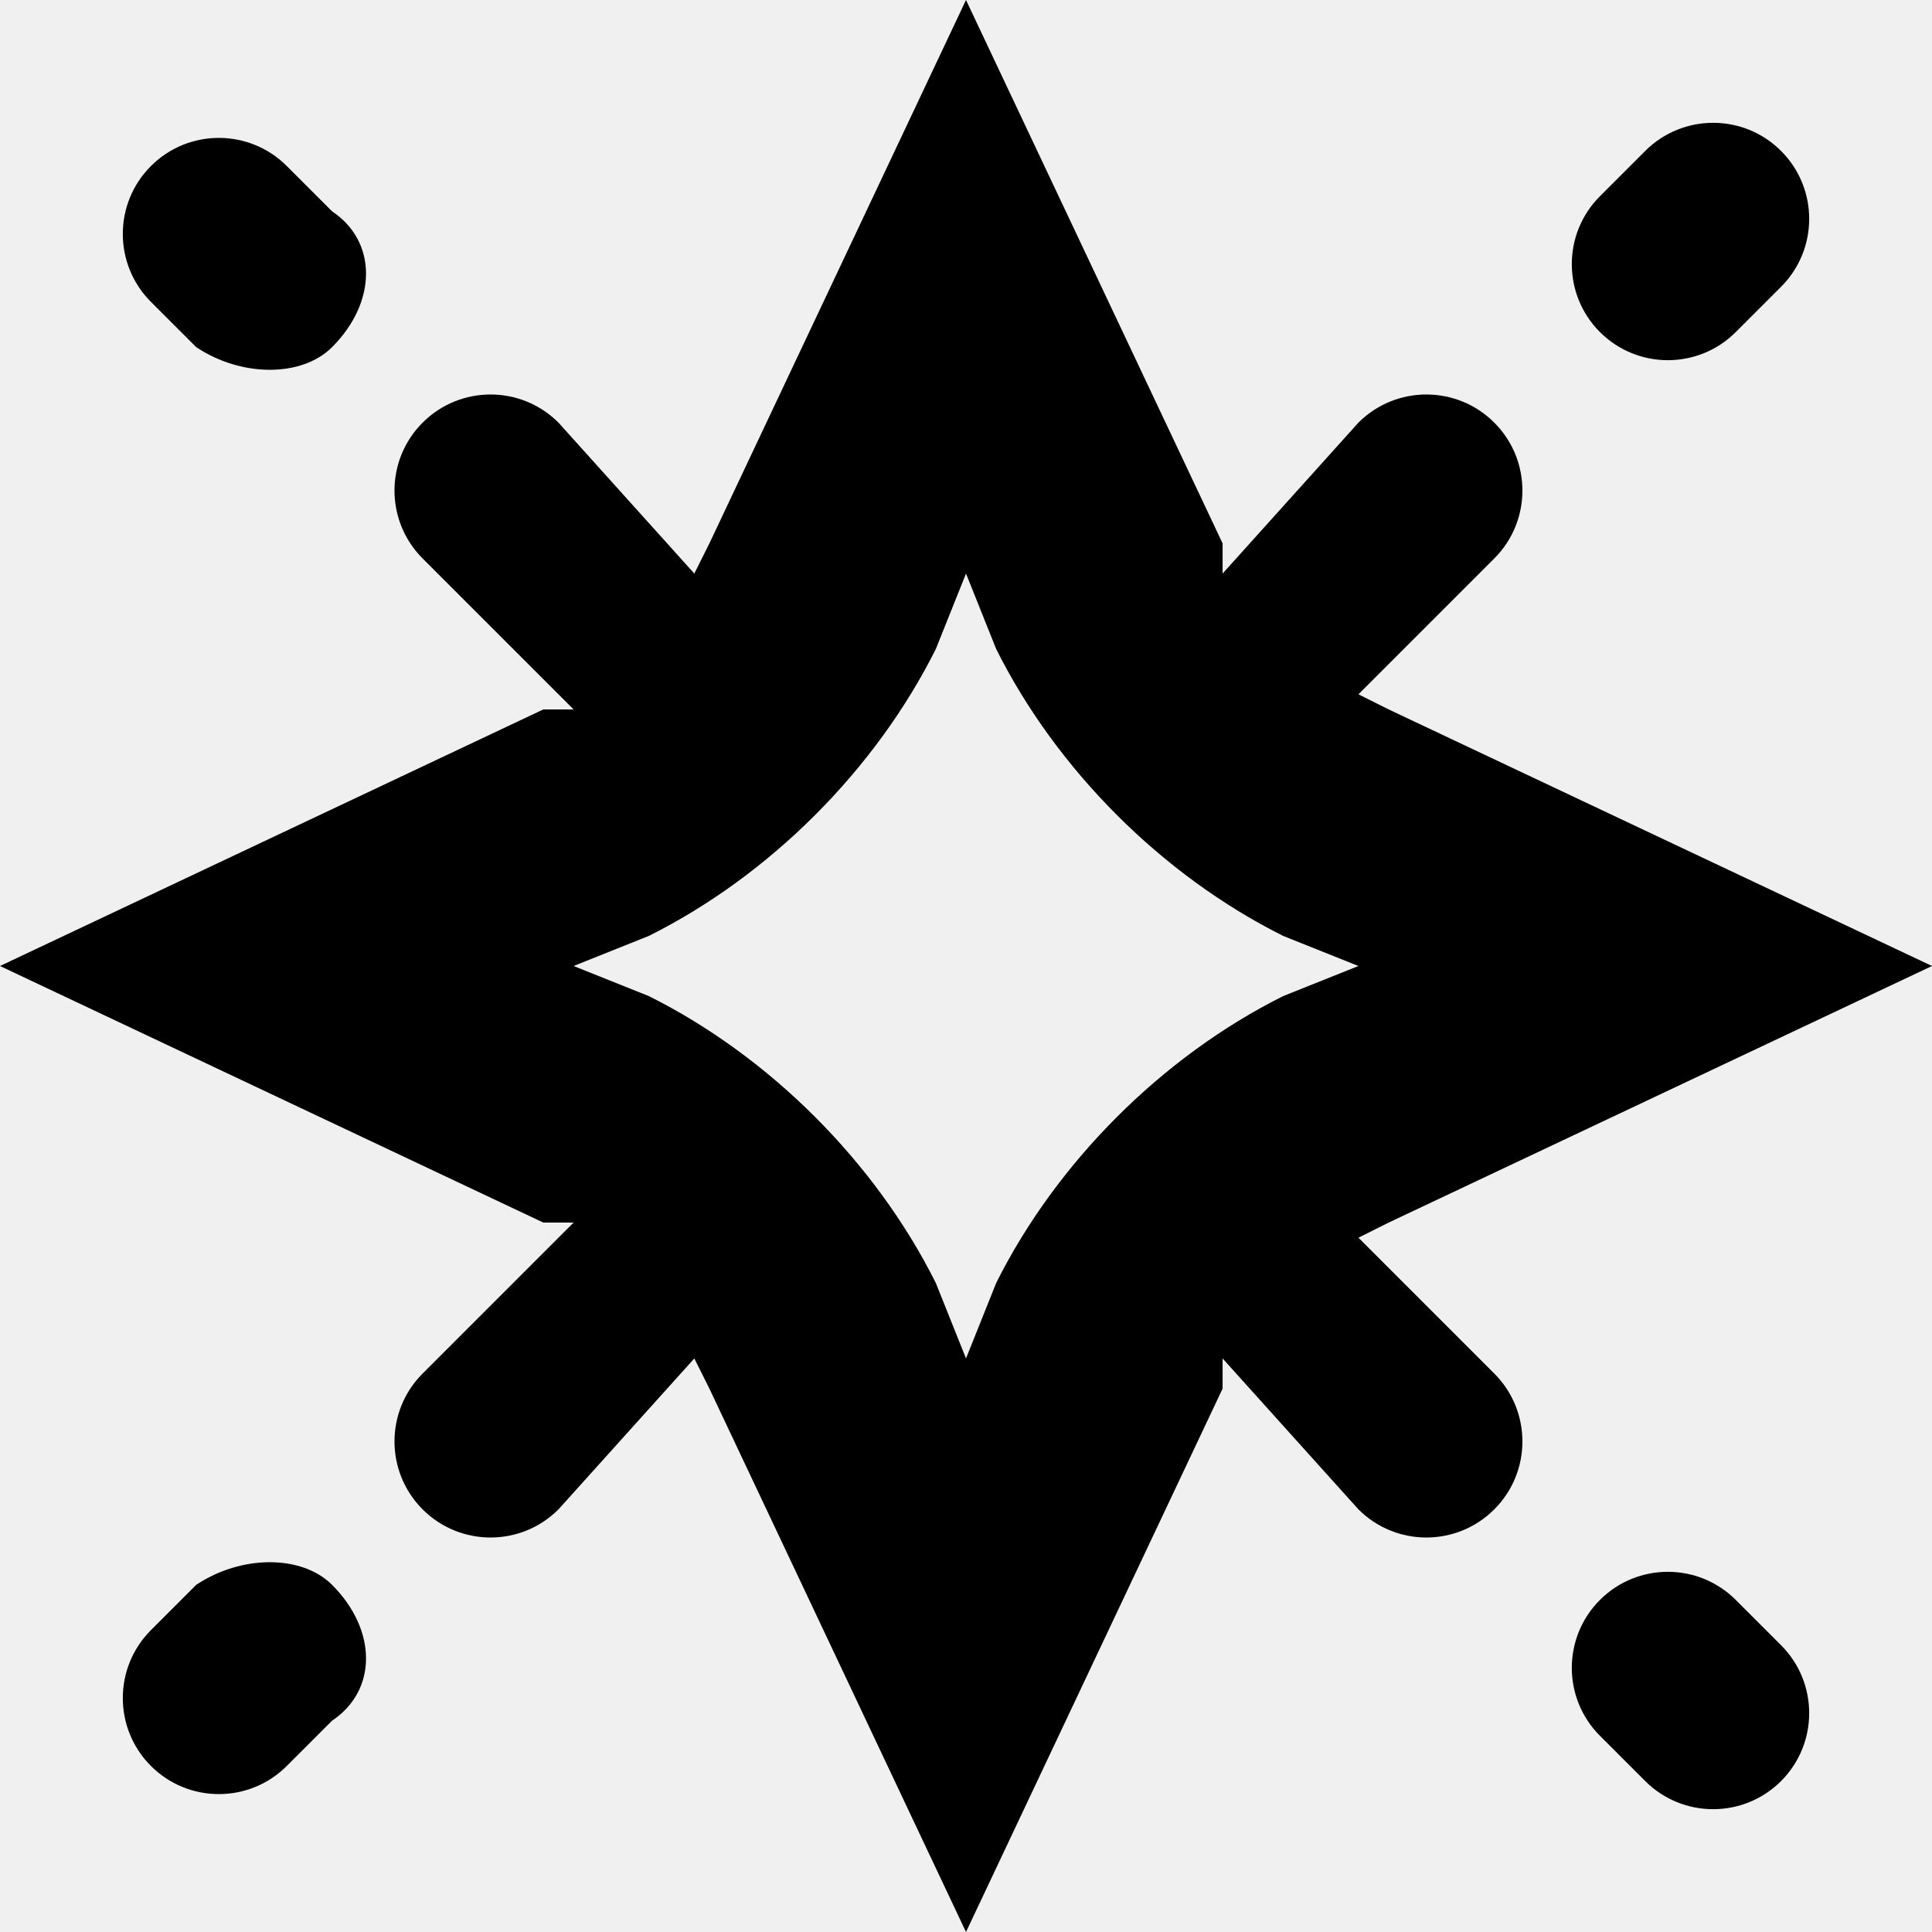
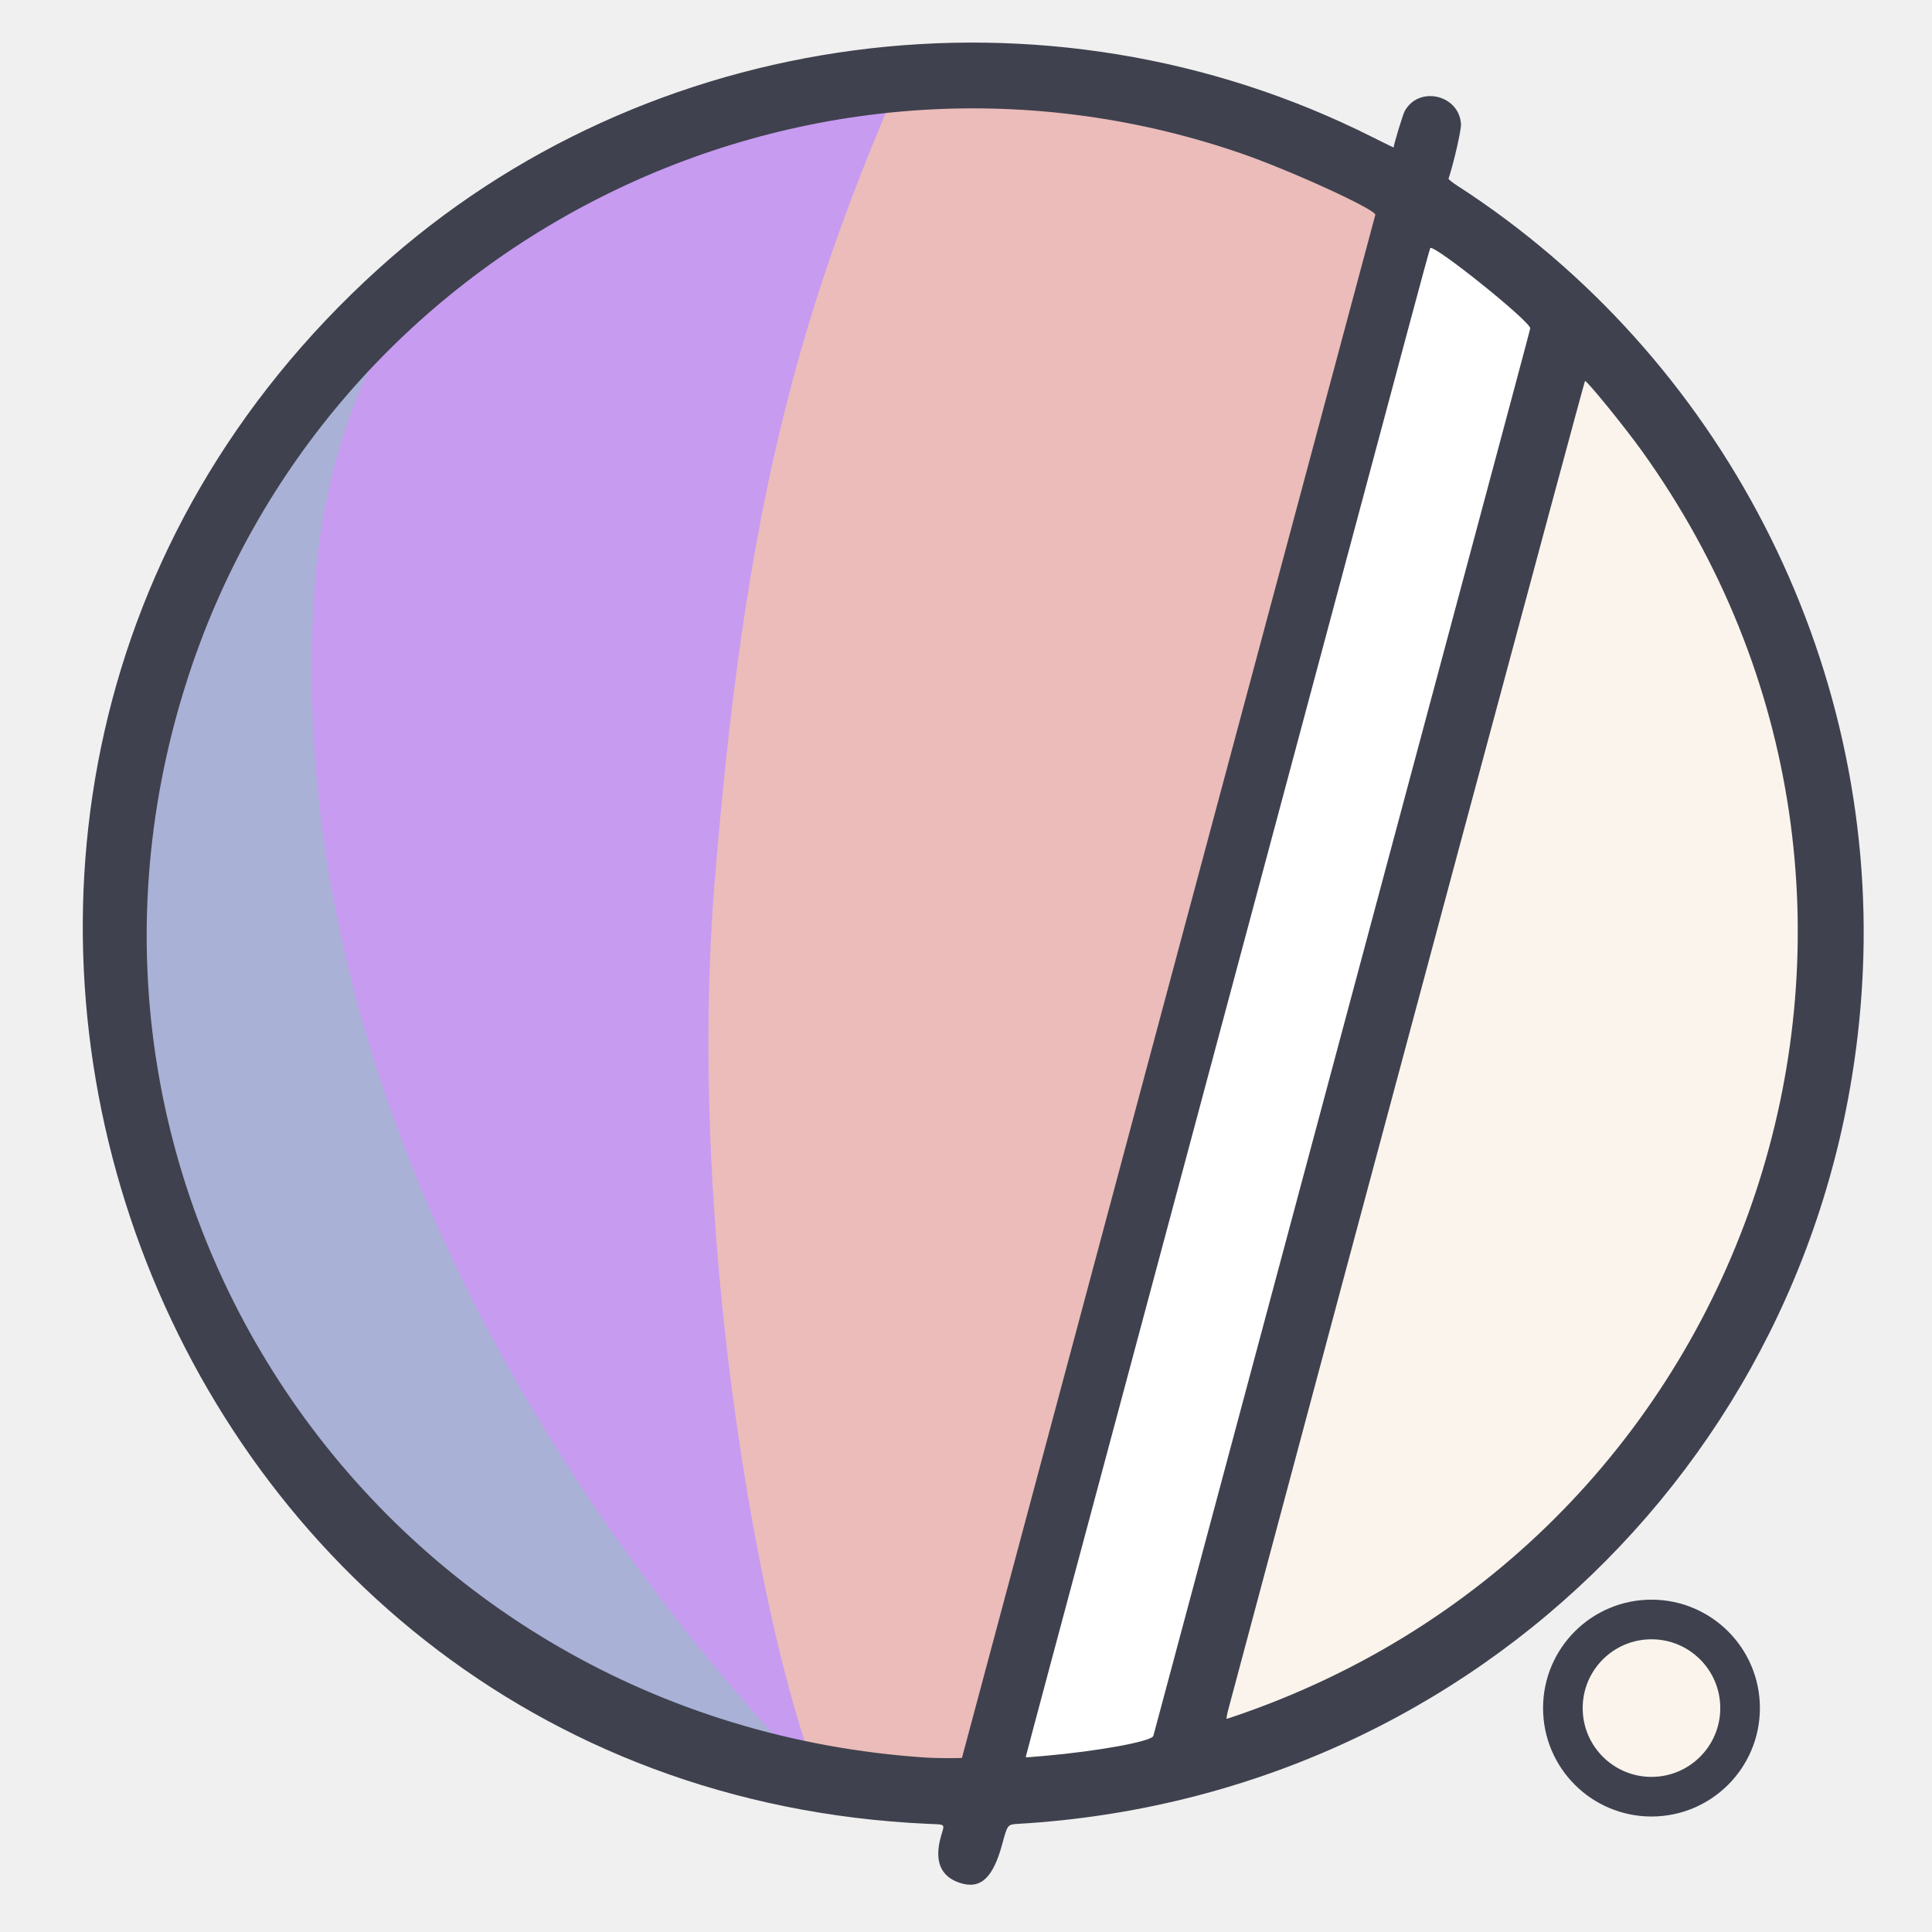
- <svg xmlns="http://www.w3.org/2000/svg" viewBox="0 0 128 128">
-   <path fill-rule="evenodd" d="M81 36 64 0 47 36l-1 2-9-10a6 6 0 0 0-9 9l10 10h-2L0 64l36 17h2L28 91a6 6 0 1 0 9 9l9-10 1 2 17 36 17-36v-2l9 10a6 6 0 1 0 9-9l-9-9 2-1 36-17-36-17-2-1 9-9a6 6 0 1 0-9-9l-9 10v-2Zm-17 2-2 5c-4 8-11 15-19 19l-5 2 5 2c8 4 15 11 19 19l2 5 2-5c4-8 11-15 19-19l5-2-5-2c-8-4-15-11-19-19l-2-5Z" clip-rule="evenodd" />
-   <path d="M118 19a6 6 0 0 0-9-9l-3 3a6 6 0 1 0 9 9l3-3Zm-96 4c-2 2-6 2-9 0l-3-3a6 6 0 1 1 9-9l3 3c3 2 3 6 0 9Zm0 82c-2-2-6-2-9 0l-3 3a6 6 0 1 0 9 9l3-3c3-2 3-6 0-9Zm96 4a6 6 0 0 1-9 9l-3-3a6 6 0 1 1 9-9l3 3Z" />
-   <style>path{fill:#000}@media (prefers-color-scheme:dark){path{fill:#fff}}</style>
+ <svg xmlns="http://www.w3.org/2000/svg" xmlns:xlink="http://www.w3.org/1999/xlink" width="67.73mm" height="67.73mm" version="1.1" viewBox="0 0 67.73 67.73" id="svg8" xml:space="preserve">
+   <defs id="defs8">
+     <linearGradient id="swatch1">
+       <stop style="stop-color:#3f414e;stop-opacity:1;" offset="0" id="stop7" />
+     </linearGradient>
+     <clipPath clipPathUnits="userSpaceOnUse" id="clipPath4-1-3">
+       <circle style="display:inline;opacity:1;fill:#000000;fill-opacity:1;stroke:none;stroke-width:0.243" id="circle5-2-6" cx="39.997" cy="39.029" r="25.959" />
+     </clipPath>
+     <clipPath clipPathUnits="userSpaceOnUse" id="clipPath3-7-7">
+       <circle style="display:inline;opacity:1;fill:#000000;fill-opacity:1;stroke:none;stroke-width:2.646;stroke-dasharray:none;stroke-opacity:1" id="circle4-0-5" cx="39.235" cy="39.029" r="25.959" />
+     </clipPath>
+     <clipPath clipPathUnits="userSpaceOnUse" id="clipPath1-9-3">
+       <circle style="display:inline;fill:#000000;fill-opacity:1;stroke:none;stroke-width:0.214" id="circle3-3-5" cx="44.886" cy="38.249" r="22.842" />
+     </clipPath>
+     <clipPath clipPathUnits="userSpaceOnUse" id="clipPath4-1-3-1">
+       <circle style="display:inline;opacity:1;fill:#000000;fill-opacity:1;stroke:none;stroke-width:0.243" id="circle5-2-6-8" cx="39.997" cy="39.029" r="25.959" />
+     </clipPath>
+     <linearGradient xlink:href="#swatch1" id="linearGradient7" x1="456.172" y1="52.692" x2="461.697" y2="52.692" gradientUnits="userSpaceOnUse" gradientTransform="matrix(1.304765,0,0,1.304765,-136.9591,-3.880305)" />
+   </defs>
+   <g id="g32-2" transform="matrix(1.112993,0,0,1.112993,-456.1322,-12.32073)" style="stroke-width:0.898">
+     <circle style="display:inline;fill:#ffffff;fill-opacity:1;stroke:none;stroke-width:2.495;stroke-dasharray:none;stroke-opacity:1" id="path1-5-7" cx="440.629" cy="40.183" r="27.249" />
+     <path style="display:inline;fill:#ebbcba;fill-opacity:1;stroke:none;stroke-width:2.377;stroke-linecap:round;stroke-linejoin:round;stroke-dasharray:none;stroke-opacity:1" d="M 14.114,8.183 54.888,12.942 38.836,67.051 7.337,66.366 Z" id="path4-5-9" clip-path="url(#clipPath4-1-3)" transform="matrix(1.04966,0,0,1.04966,398.6453,-0.7838928)" />
+     <path style="display:inline;fill:#c79bf0;fill-opacity:1;stroke:none;stroke-width:2.377;stroke-linecap:round;stroke-linejoin:round;stroke-dasharray:none;stroke-opacity:1" d="m 38.537,10.093 c -4.366,9.204 -6.195,15.177 -7.208,27.727 -0.992,12.295 2.307,27.137 4.048,28.492 L 8.159,69.099 11.655,10.117 Z" id="path8-6-3" clip-path="url(#clipPath3-7-7)" transform="matrix(1.04966,0,0,1.04966,399.4451,-0.7838928)" />
+     <path style="display:inline;fill:#a9b1d6;fill-opacity:1;stroke:none;stroke-width:2.377;stroke-linecap:round;stroke-linejoin:round;stroke-dasharray:none;stroke-opacity:1" d="m 42.193,12.318 c -4.211,1.987 -14.039,6.189 -14.818,16.984 -1.049,14.531 8.417,27.086 14.901,33.188 l -22.177,3.33 -0.971,-51.47 z" id="path12-2-6" clip-path="url(#clipPath1-9-3)" transform="matrix(1.192939,0,0,1.192939,387.0824,-5.445285)" />
+     <path style="display:inline;fill:#faf4ed;fill-opacity:1;stroke:none;stroke-width:2.42;stroke-linecap:round;stroke-linejoin:round;stroke-dasharray:none;stroke-opacity:1" d="M 14.114,8.183 33.441,13.931 20.621,56.395 7.337,66.366 Z" id="path4-5-9-7" clip-path="url(#clipPath4-1-3-1)" transform="matrix(-0.9003446,-0.5239385,-0.5465039,0.8631689,497.3746,28.00749)" />
+     <path style="fill:#3f414e;fill-opacity:1;stroke-width:0.898" d="m 440.051,70.374 c -0.611,-0.202 -0.808,-0.703 -0.583,-1.481 0.113,-0.391 0.159,-0.35 -0.416,-0.376 -24.903,-1.127 -35.876,-32.17 -17.312,-48.976 8.454,-7.653 21.057,-9.322 31.324,-4.147 0.362,0.182 0.658,0.326 0.658,0.32 0,-0.085 0.288,-1.035 0.347,-1.142 0.442,-0.813 1.716,-0.521 1.774,0.406 0.011,0.181 -0.223,1.208 -0.392,1.72 -0.006,0.019 0.117,0.118 0.275,0.22 8.3,5.357 13.221,14.892 12.773,24.756 -0.658,14.519 -12.026,25.991 -26.6,26.843 -0.339,0.02 -0.339,0.02 -0.504,0.631 -0.294,1.085 -0.687,1.444 -1.344,1.226 z m 0.074,-3.936 c 0,-0.017 13.001,-48.546 13.019,-48.599 0.055,-0.155 -2.727,-1.426 -4.285,-1.958 -13.774,-4.705 -28.795,2.866 -33.176,16.723 -5.126,16.212 6.251,32.706 23.333,33.828 0.252,0.017 1.108,0.021 1.108,0.006 z m 2.586,-0.06 c 1.722,-0.151 3.396,-0.459 3.442,-0.632 0.08,-0.3 4.136,-15.443 8.961,-33.447 2.438,-9.098 2.895,-10.807 2.91,-10.884 0.039,-0.193 -3.034,-2.662 -3.149,-2.531 -0.012,0.014 -0.303,1.076 -0.646,2.36 -0.632,2.365 -1.29,4.823 -6.73,25.124 -1.313,4.9 -3.55,13.248 -4.579,17.09 -0.432,1.612 -0.785,2.939 -0.785,2.948 0,0.023 0.004,0.022 0.576,-0.028 z m 6.286,-1.348 c 16.429,-5.786 22.691,-25.623 12.547,-39.752 -0.539,-0.751 -1.687,-2.166 -1.794,-2.211 -0.021,-0.009 -6.846,25.41 -11.226,41.81 -0.049,0.183 -0.077,0.333 -0.064,0.333 0.014,0 0.256,-0.081 0.537,-0.18 z" id="path26" />
+     <circle style="display:inline;fill:#faf4ed;fill-opacity:1;stroke:url(#linearGradient7);stroke-width:1.248;stroke-linecap:round;stroke-linejoin:round;stroke-dasharray:none;stroke-opacity:1" id="path23-3-0" cx="461.843" cy="64.871" r="2.791" />
+   </g>
</svg>
